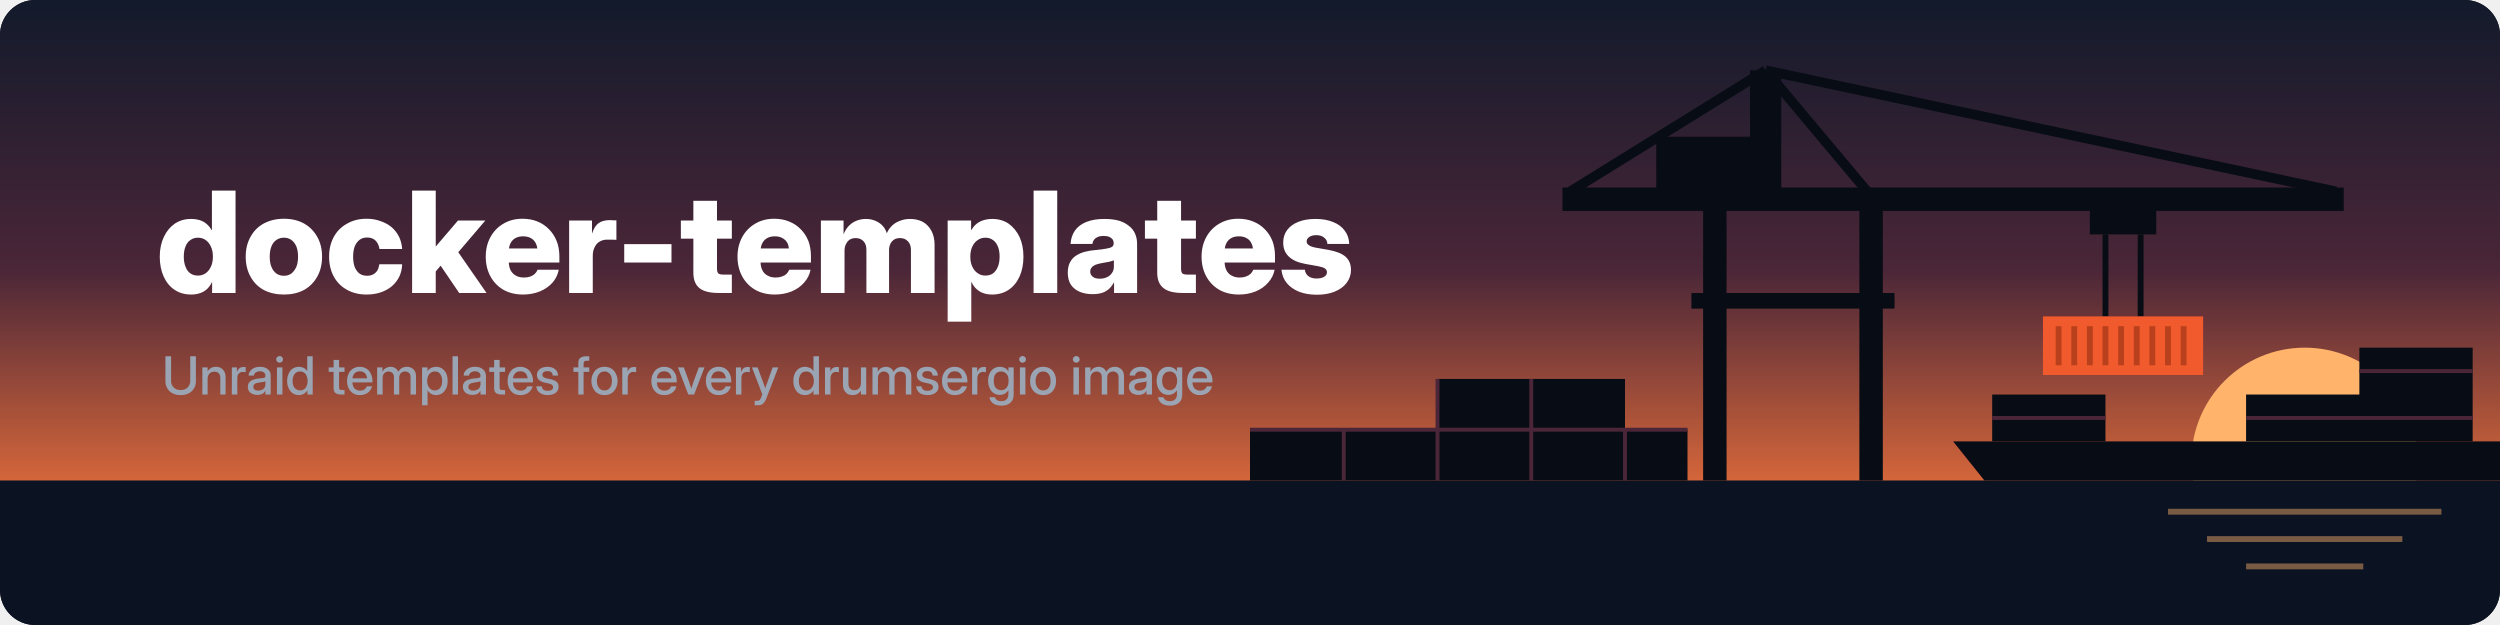
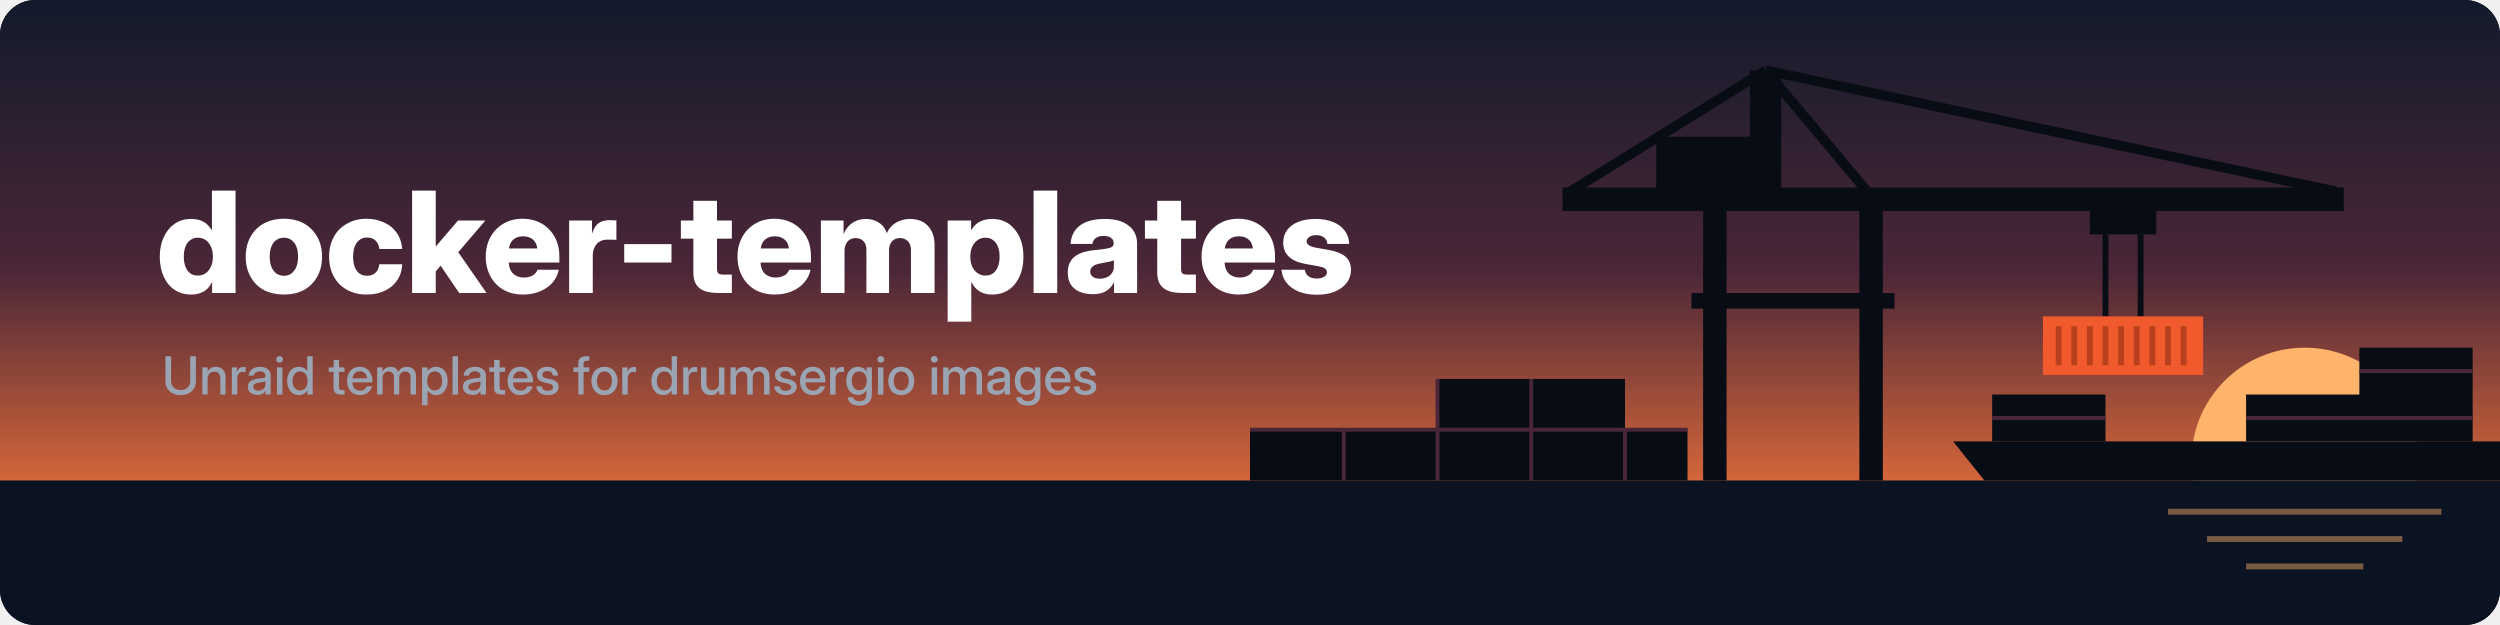
<svg xmlns="http://www.w3.org/2000/svg" viewBox="0 0 1280 320" width="1280" height="320" role="img" aria-label="docker-templates: a container port at dusk">
  <defs>
    <clipPath id="k">
      <rect width="1280" height="320" rx="18" />
    </clipPath>
    <linearGradient id="sky" x1="0" y1="0" x2="0" y2="1">
      <stop offset="0" stop-color="#121A2B" />
      <stop offset=".55" stop-color="#4A2638" />
      <stop offset="1" stop-color="#D9683A" />
    </linearGradient>
  </defs>
  <g clip-path="url(#k)">
    <rect width="1280" height="320" fill="#0F141B" />
    <rect width="1280" height="250" fill="url(#sky)" />
    <circle cx="1180" cy="236" r="58" fill="#FFB36B" />
    <rect y="246" width="1280" height="74" fill="#0B1322" />
    <path d="M1110 262h140M1130 276h100M1150 290h60" stroke="#FFB36B" stroke-width="3" opacity=".45" />
    <path d="M640 246v-26h96v-26h96v26h32v26z" fill="#080C14" />
    <path d="M640 220h224M688 220v26M736 194v52M784 194v52M832 220v26" stroke="#4A2638" stroke-width="2" />
    <path d="M1000 226h280v20H1016z" fill="#080C14" />
    <path d="M1020 226v-24h58v24zM1150 226v-24h58v-24h58v48z" fill="#080C14" />
    <path d="M1020 214h58M1150 214h116M1208 190h58" stroke="#4A2638" stroke-width="2" />
    <path d="M872 246V106h12v140zM952 246V106h12v140zM866 150h104v8H866zM800 96h400v12H800zM896 96V36h16v60zM848 70h60v26h-60z" fill="#080C14" />
    <path d="M904 36L1196 98M904 36L804 98M904 36L956 98" stroke="#080C14" stroke-width="5" fill="none" />
    <rect x="1070" y="108" width="34" height="12" fill="#080C14" />
    <path d="M1078 120v42M1096 120v42" stroke="#080C14" stroke-width="3" />
    <rect x="1046" y="162" width="82" height="30" fill="#F15A2C" />
    <path d="M1054 167v20M1062 167v20M1070 167v20M1078 167v20M1086 167v20M1094 167v20M1102 167v20M1110 167v20M1118 167v20" stroke="#B8401C" stroke-width="3" />
    <path fill="#FFFFFF" d="m97.9 150.8q-4.9 0-8.5-2.4-3.6-2.4-5.6-6.8-2-4.4-2-10.2 0-5.7 2.1-10.1 2-4.3 5.6-6.8 3.6-2.4 8.3-2.4 2.4 0 4.4.6 2 .6 3.5 1.9 1.6 1.3 2.7 3.3h.1v-20.3h12.1v52.4h-12v-5.7q-1 2.1-2.5 3.6-1.6 1.5-3.7 2.2-2.1.7-4.5.7zm3.4-9.7q2.3 0 4-1.2 1.7-1.2 2.7-3.4 1-2.1 1-5.1 0-3-1-5.1-1-2.2-2.7-3.4-1.7-1.2-4-1.2-2.2 0-3.8 1.2-1.7 1.1-2.5 3.3-.9 2.1-.9 5.2 0 3 .9 5.2.8 2.2 2.5 3.4 1.6 1.1 3.8 1.1zm44.1 9.7q-5.8 0-10.3-2.3-4.4-2.4-6.8-6.8-2.5-4.4-2.5-10.3 0-5.8 2.5-10.2 2.4-4.4 6.8-6.8 4.5-2.4 10.3-2.4 5.8 0 10.2 2.4 4.3 2.4 6.8 6.8 2.5 4.4 2.5 10.2 0 5.9-2.5 10.3-2.5 4.4-6.8 6.8-4.4 2.3-10.2 2.3zm0-9.6q2.1 0 3.7-1.1 1.6-1.2 2.6-3.4.9-2.1.9-5.3 0-3.1-.9-5.3-1-2.2-2.6-3.3-1.6-1.1-3.7-1.1-2.2 0-3.8 1.1-1.7 1.1-2.6 3.3-.9 2.2-.9 5.3 0 3.2.9 5.3.9 2.2 2.6 3.4 1.6 1.1 3.8 1.1zm42.3 9.6q-5.7 0-10-2.4-4.4-2.4-6.8-6.8-2.4-4.4-2.4-10.2 0-5.7 2.4-10.1 2.4-4.4 6.8-6.8 4.3-2.5 10-2.5 3.9 0 7.1 1.2 3.3 1.1 5.7 3.1 2.4 2.1 3.8 4.9 1.4 2.9 1.6 6.3h-11.6q-.2-1.3-.7-2.4-.5-1.1-1.3-1.9-.8-.8-1.9-1.2-1.1-.4-2.4-.4-2.3 0-3.9 1.2-1.6 1.2-2.5 3.4-.8 2.2-.8 5.2 0 3.1.8 5.3.9 2.2 2.5 3.4 1.6 1.1 3.9 1.1 1.3 0 2.4-.4 1.1-.4 1.9-1.2.8-.7 1.3-1.9.4-1.1.6-2.4h11.7q-.1 3.4-1.4 6.2-1.4 2.9-3.8 5-2.5 2.1-5.8 3.2-3.2 1.1-7.2 1.1zm34.2-10.4v-14.3h1.3l11.3-13.2h14l-16.3 19.1h-3.2zm-10.9 9.6v-52.4h12.1v52.4zm24.1 0l-10.4-15.3 7.9-8.5 16.5 23.8zm32.7.8q-5.7 0-10-2.4-4.3-2.5-6.7-6.9-2.4-4.4-2.4-10.1 0-5.6 2.4-10 2.4-4.4 6.7-6.9 4.2-2.5 9.7-2.5 4.2 0 7.7 1.4 3.4 1.4 5.9 4 2.5 2.5 3.9 6 1.4 3.5 1.4 7.8v3.2h-33.7v-7.2h28l-5.5 1.5q0-2.4-.9-4.2-.9-1.7-2.5-2.6-1.7-.9-4-.9-2.2 0-3.9.9-1.6.9-2.5 2.6-.9 1.8-.9 4.2v5.3q0 2.5.9 4.3 1 1.9 2.7 2.8 1.7 1 4.2 1 1.8 0 3.2-.5 1.4-.5 2.3-1.4 1-.9 1.4-2.1h10.9q-.7 3.7-3.2 6.6-2.6 2.9-6.5 4.5-3.9 1.6-8.6 1.6zm23.6-.8v-37.1h11.7v6.5h.1q1.1-3.5 3.2-5.1 2.2-1.6 5.9-1.6 1 0 1.8.1.8 0 1.5 0v10q-.7 0-2-.1-1.4 0-2.8 0-2.1 0-3.8 1-1.6.9-2.5 2.8-1 1.8-1 4.5v19zm52.4-25v9.4h-24.2v-9.4zm30.9-12.1v9.3h-26.1v-9.3zm-19.7-10.1h12.1v34.7q0 1.8.7 2.5.7.6 2.7.6.9 0 2.3 0 1.3 0 1.9 0v9.4q-.9 0-2.9 0-1.9 0-3.9 0-6.7 0-9.8-2.5-3.1-2.5-3.1-7.9zm41.7 48q-5.7 0-10-2.4-4.3-2.5-6.7-6.9-2.4-4.4-2.4-10.1 0-5.6 2.4-10 2.4-4.4 6.7-6.9 4.2-2.5 9.7-2.5 4.2 0 7.6 1.4 3.5 1.4 6 4 2.5 2.5 3.9 6 1.3 3.5 1.3 7.8v3.2h-33.7v-7.2h28.1l-5.6 1.5q0-2.4-.8-4.2-.9-1.7-2.6-2.6-1.6-.9-3.9-.9-2.3 0-3.9.9-1.6.9-2.5 2.6-.9 1.8-.9 4.2v5.3q0 2.5.9 4.3.9 1.9 2.7 2.8 1.7 1 4.1 1 1.8 0 3.2-.5 1.5-.5 2.4-1.4.9-.9 1.4-2.1h10.9q-.7 3.7-3.3 6.6-2.5 2.9-6.4 4.5-3.9 1.6-8.6 1.6zm23.6-.8v-37.1h11.6v8.6h-.5q.9-3.2 2.7-5.3 1.8-2.1 4.2-3.1 2.4-1 5-1 4.2 0 7.4 2.4 3.2 2.5 3.8 7h-1.1q.7-3 2.5-5.1 1.9-2.2 4.5-3.2 2.6-1.1 5.6-1.1 3.6 0 6.5 1.5 2.8 1.6 4.4 4.6 1.6 3 1.6 7.1v24.7h-12.1v-22q0-3-1.6-4.5-1.5-1.6-4-1.6-1.7 0-2.9.7-1.3.8-2 2.2-.7 1.4-.7 3.3v21.9h-11.6v-22.2q0-2.7-1.5-4.3-1.5-1.6-4-1.6-1.6 0-2.9.7-1.3.8-2 2.3-.8 1.4-.8 3.5v21.6zm64.9 14.7v-51.8h12v4.8h.2q1.1-1.9 2.6-3.1 1.6-1.3 3.7-1.9 2-.6 4.4-.6 4.7 0 8.3 2.4 3.5 2.5 5.6 6.8 2 4.4 2 10.1 0 5.8-2 10.2-2 4.4-5.6 6.8-3.6 2.4-8.4 2.4-2.5 0-4.5-.7-2-.7-3.5-2.1-1.6-1.4-2.5-3.5h-.2v20.2zm19.3-23.6q2.3 0 3.9-1.1 1.6-1.2 2.5-3.4.9-2.2.9-5.2 0-3.1-.9-5.2-.9-2.2-2.5-3.3-1.6-1.2-3.9-1.2-2.2 0-3.9 1.2-1.8 1.2-2.8 3.4-1 2.1-1 5.1 0 3 1 5.1 1 2.2 2.8 3.4 1.7 1.2 3.9 1.2zm36.8-43.5v52.4h-12.1v-52.4zm18.1 53q-3.7 0-6.6-1.2-2.8-1.2-4.5-3.6-1.6-2.5-1.6-6.2 0-3.1 1.1-5.2 1.1-2.2 3.1-3.5 2-1.3 4.6-2 2.7-.7 5.6-.9 3.3-.3 5.3-.7 2-.3 2.9-.9.9-.6.9-1.7v-.2q0-1.1-.6-2-.7-.8-1.8-1.3-1.2-.4-2.8-.4-1.7 0-2.9.5-1.2.5-1.9 1.4-.7.9-.9 2.2h-11.2q.3-4 2.3-6.9 2.1-2.9 5.9-4.4 3.8-1.5 9.1-1.5 4.1 0 7.2.8 3.1.9 5.2 2.6 2.2 1.6 3.3 4 1.1 2.4 1.1 5.5v25h-11.8v-5.2h-.2q-1.1 2-2.6 3.3-1.5 1.3-3.5 1.9-2 .6-4.7.6zm3.7-7.9q2 0 3.7-.8 1.6-.7 2.5-2.1 1-1.3 1-3.2v-3.3q-.5.2-1.2.4-.6.2-1.5.4-.8.1-1.8.3-1 .2-2.1.4-1.6.3-2.9.8-1.2.5-1.9 1.4-.7.8-.7 2.1 0 1.1.6 1.9.6.8 1.7 1.3 1.1.4 2.6.4zm49.2-29.8v9.3h-26.1v-9.3zm-19.8-10.1h12.2v34.7q0 1.8.7 2.5.7.6 2.7.6.9 0 2.3 0 1.3 0 1.9 0v9.4q-.9 0-2.9 0-1.9 0-4 0-6.6 0-9.7-2.5-3.2-2.5-3.2-7.9zm41.8 48q-5.7 0-10-2.4-4.3-2.5-6.7-6.9-2.4-4.4-2.4-10.1 0-5.6 2.4-10 2.4-4.4 6.7-6.9 4.2-2.5 9.7-2.5 4.2 0 7.6 1.4 3.5 1.4 6 4 2.5 2.5 3.9 6 1.3 3.5 1.3 7.8v3.2h-33.7v-7.2h28.1l-5.6 1.5q0-2.4-.9-4.2-.8-1.7-2.5-2.6-1.6-.9-3.9-.9-2.3 0-3.9.9-1.6.9-2.5 2.6-.9 1.8-.9 4.2v5.3q0 2.5.9 4.3.9 1.9 2.7 2.8 1.7 1 4.1 1 1.8 0 3.2-.5 1.4-.5 2.4-1.4.9-.9 1.4-2.1h10.9q-.7 3.7-3.3 6.6-2.5 2.9-6.4 4.5-3.9 1.6-8.6 1.6zm40 .1q-5.2 0-9.1-1.5-4-1.6-6.4-4.5-2.3-2.8-2.7-6.8h12q.2 2.1 1.8 3.3 1.6 1.2 4.2 1.2 2.5 0 3.9-.9 1.4-.9 1.4-2.3 0-1.2-1.1-2-1.2-.7-3.4-1.1l-6.7-1.2q-5.5-1-8.4-3.8-2.8-2.7-2.8-7.1 0-3.7 2-6.4 2-2.7 5.7-4.2 3.7-1.5 8.9-1.5 5.2 0 9 1.6 3.8 1.5 5.9 4.4 2.2 2.9 2.3 6.8h-11.2q0-1.9-1.6-3.2-1.5-1.3-4-1.3-2.3 0-3.6.9-1.4.9-1.4 2.3 0 1.2 1.1 1.9 1.1.8 3 1.2l7.4 1.3q5.8 1.1 8.5 3.5 2.7 2.5 2.7 6.7 0 3.7-2.2 6.6-2.2 2.9-6.1 4.5-3.9 1.6-9.1 1.6z" />
-     <path fill="#9AA4B2" d="m92.5 202.3q-2.4 0-4.1-.9-1.8-.9-2.7-2.5-1-1.6-1-3.6v-12.9h2.9v12.6q0 1.4.6 2.4.6 1.1 1.7 1.7 1.1.6 2.6.6 1.5 0 2.6-.6 1.1-.6 1.7-1.7.6-1 .6-2.4v-12.6h2.9v12.9q0 2-1 3.6-.9 1.6-2.7 2.5-1.7.9-4.1.9zm13.8-8.3v8h-2.7v-13.9h2.7v3.4h-.7q.7-1.8 2-2.8 1.2-.9 2.9-.9 1.4 0 2.6.6 1.1.7 1.8 1.9.6 1.2.6 3v8.7h-2.7v-8.3q0-1.7-.8-2.6-.8-.8-2.3-.8-.9 0-1.7.4-.8.4-1.2 1.2-.5.8-.5 2.1zm12.4 8v-13.9h2.6v2.2h.1q.4-1.1 1.2-1.8.8-.6 2.2-.6.3 0 .5 0 .3 0 .5.1v2.6q-.2-.1-.6-.1-.4-.1-.9-.1-.8 0-1.4.4-.7.3-1.1 1.1-.3.7-.3 1.9v8.2zm13 .2q-1.3 0-2.4-.5-1.1-.4-1.8-1.4-.6-.9-.6-2.3 0-1.2.5-1.9.4-.8 1.2-1.2.8-.5 1.8-.7 1-.3 2-.4 1.3-.1 2.1-.2.7-.1 1.1-.4.3-.2.3-.7v-.1q0-.7-.3-1.2-.4-.5-1-.8-.6-.3-1.5-.3-.9 0-1.6.3-.7.3-1.1.8-.4.5-.4 1.1h-2.7q0-1.3.8-2.3.7-1 2-1.6 1.3-.6 3-.6 1.3 0 2.3.3 1.1.4 1.8 1 .7.6 1.1 1.4.3.9.3 2v9.5h-2.7v-2q-.3.6-.8 1.1-.5.5-1.3.8-.9.3-2.1.3zm.6-2.2q1.2 0 2-.5.8-.4 1.2-1.1.4-.8.4-1.6v-1.6q-.1.1-.5.2-.3.1-.7.2-.5 0-1 .1-.6.1-1.1.2-.8.1-1.5.3-.6.3-1 .7-.4.5-.4 1.2 0 .6.3 1 .3.4.9.7.6.2 1.4.2zm9.5 2v-13.9h2.8v13.9zm1.4-16.3q-.8 0-1.3-.5-.5-.5-.5-1.2 0-.7.5-1.2.5-.5 1.3-.5.7 0 1.2.5.5.5.5 1.2 0 .7-.5 1.2-.5.5-1.2.5zm9.9 16.6q-1.8 0-3.2-.9-1.4-1-2.1-2.6-.8-1.6-.8-3.8 0-2.1.8-3.7.7-1.7 2.1-2.6 1.4-.9 3.1-.9 1 0 1.8.3.8.2 1.4.7.7.5 1.1 1.3v-7.7h2.8v19.6h-2.7v-2.1q-.5.8-1.2 1.3-.6.5-1.4.8-.8.3-1.7.3zm.5-2.4q1.2 0 2.1-.6.9-.6 1.3-1.7.5-1.1.5-2.6 0-1.4-.5-2.5-.4-1.1-1.3-1.7-.9-.6-2.1-.6-1.1 0-1.9.5-.9.6-1.4 1.7-.5 1.1-.5 2.6 0 1.6.5 2.7.5 1.1 1.4 1.6.8.6 1.9.6zm22.8-11.8v2.3h-8.1v-2.3zm-5.6-3.8h2.8v14q0 .8.3 1.1.3.3 1.1.3.4 0 .7 0 .4 0 .7 0v2.3q-.3 0-.8 0-.5 0-.9 0-2 0-3-.8-.9-.8-.9-2.5zm13.5 18q-2.1 0-3.5-.9-1.5-1-2.3-2.6-.8-1.6-.8-3.7 0-2.2.8-3.8.8-1.7 2.3-2.6 1.5-.9 3.4-.9 1.4 0 2.6.5 1.2.5 2.1 1.5.8 1 1.3 2.3.5 1.3.5 2.9v.8h-11.8v-2.1h10.3l-1.2.6q0-1.3-.5-2.2-.4-1-1.3-1.5-.8-.5-2-.5-1.1 0-2 .5-.8.5-1.3 1.5-.5.9-.5 2.2v1.2q0 1.3.5 2.4.4 1 1.3 1.5.9.6 2.2.6.9 0 1.6-.3.7-.3 1.1-.8.5-.5.7-1.1h2.7q-.3 1.3-1.2 2.3-.8 1.1-2.1 1.6-1.3.6-2.9.6zm8.8-.3v-13.9h2.7v2.9h-.3q.4-1 1.1-1.8.6-.7 1.5-1 .9-.4 1.8-.4 1.6 0 2.8.9 1.2 1 1.4 2.3h-.4q.3-.9.9-1.6.7-.8 1.6-1.2 1-.4 2.1-.4 1.3 0 2.4.6 1.1.5 1.7 1.6.6 1.2.6 2.8v9.2h-2.8v-8.9q0-1.5-.8-2.2-.9-.7-2-.7-.9 0-1.6.4-.7.4-1 1.1-.4.7-.4 1.6v8.7h-2.7v-9.1q0-1.2-.8-1.9-.8-.8-2-.8-.8 0-1.5.4-.7.4-1.1 1.1-.4.8-.4 1.9v8.4zm23 5.5v-19.4h2.8v2q.4-.8 1.1-1.3.7-.5 1.5-.7.8-.3 1.7-.3 1.8 0 3.2.9 1.3.9 2.1 2.6.7 1.6.7 3.7 0 2.2-.7 3.8-.8 1.6-2.1 2.6-1.4.9-3.2.9-.9 0-1.7-.3-.8-.3-1.4-.8-.7-.5-1.2-1.3v7.6zm6.5-7.6q1.2 0 2-.6.8-.5 1.3-1.6.5-1.1.5-2.7 0-1.5-.5-2.6-.5-1.1-1.3-1.7-.8-.5-2-.5-1.2 0-2 .6-.9.6-1.4 1.7-.5 1.1-.5 2.5 0 1.5.5 2.6.5 1.1 1.4 1.7.8.6 2 .6zm11.9-17.5v19.6h-2.8v-19.6zm7.3 19.8q-1.3 0-2.4-.5-1.1-.4-1.7-1.4-.7-.9-.7-2.3 0-1.2.5-1.9.4-.8 1.2-1.2.8-.5 1.8-.7 1-.3 2-.4 1.3-.1 2.1-.2.8-.1 1.1-.4.3-.2.3-.7v-.1q0-.7-.3-1.2-.4-.5-1-.8-.6-.3-1.5-.3-.9 0-1.6.3-.6.3-1 .8-.5.5-.5 1.1h-2.7q0-1.3.8-2.3.7-1 2-1.6 1.3-.6 3-.6 1.3 0 2.3.3 1.1.4 1.8 1 .7.6 1.1 1.4.4.9.4 2v9.5h-2.8v-2q-.3.6-.8 1.1-.5.5-1.3.8-.9.3-2.1.3zm.6-2.2q1.2 0 2-.5.8-.4 1.2-1.1.4-.8.4-1.6v-1.6q-.1.1-.5.2-.3.1-.7.2-.5 0-1 .1-.6.1-1.1.2-.8.1-1.4.3-.7.3-1.1.7-.4.5-.4 1.2 0 .6.3 1 .3.4.9.7.6.2 1.4.2zm16.2-11.9v2.3h-8.1v-2.3zm-5.6-3.8h2.8v14q0 .8.3 1.1.3.3 1.1.3.4 0 .7 0 .4 0 .7 0v2.3q-.3 0-.8 0-.5 0-.9 0-2 0-3-.8-.9-.8-.9-2.5zm13.5 18q-2.1 0-3.5-.9-1.5-1-2.3-2.6-.8-1.6-.8-3.7 0-2.2.8-3.8.8-1.7 2.3-2.6 1.5-.9 3.4-.9 1.4 0 2.6.5 1.2.5 2.1 1.5.8 1 1.3 2.3.5 1.3.5 2.9v.8h-11.8v-2.1h10.3l-1.2.6q0-1.3-.5-2.2-.4-1-1.3-1.5-.8-.5-2-.5-1.2 0-2 .5-.8.5-1.3 1.5-.5.9-.5 2.2v1.2q0 1.3.5 2.4.4 1 1.3 1.5.9.6 2.2.6.9 0 1.6-.3.7-.3 1.1-.8.5-.5.7-1.1h2.7q-.3 1.3-1.2 2.3-.8 1.1-2.1 1.6-1.3.6-2.9.6zm13.9 0q-1.6 0-2.8-.5-1.3-.5-2.1-1.5-.8-1-.9-2.5h2.8q.1 1.1.8 1.7.8.6 2.2.6 1.3 0 2.1-.5.7-.6.7-1.4 0-.7-.5-1.1-.6-.5-1.5-.7l-2.3-.5q-1.9-.4-3-1.4-1-1-1-2.6 0-1.2.7-2.1.7-1 1.9-1.5 1.2-.5 2.8-.5 1.5 0 2.7.5 1.3.6 2 1.6.7 1 .7 2.4h-2.7q0-1-.7-1.7-.8-.6-2-.6-1.2 0-1.9.5-.7.6-.7 1.4 0 .7.5 1.1.6.5 1.5.7l2.4.5q2 .5 3 1.4.9.9.9 2.4 0 1.4-.7 2.3-.7 1-2 1.5-1.3.5-2.9.5zm21.3-14.2v2.3h-8.1v-2.3zm-5.6 13.9v-16.2q0-1.1.4-1.9.5-.7 1.4-1.1.9-.4 2.1-.4.6 0 1 0 .5 0 .7 0v2.3q-.2 0-.6 0-.4 0-.7 0-.8 0-1.2.3-.4.4-.4 1.3v15.7zm13.4.3q-2 0-3.5-.9-1.5-.9-2.3-2.6-.9-1.6-.9-3.7 0-2.2.9-3.8.8-1.7 2.3-2.6 1.5-.9 3.5-.9 2 0 3.5.9 1.5.9 2.3 2.6.9 1.6.9 3.8 0 2.1-.9 3.7-.8 1.7-2.3 2.6-1.5.9-3.5.9zm0-2.4q1.2 0 2-.6.9-.6 1.4-1.7.4-1.1.4-2.5 0-1.5-.4-2.6-.5-1.1-1.4-1.7-.8-.6-2-.6-1.2 0-2.1.6-.8.6-1.3 1.7-.5 1.1-.5 2.6 0 1.4.5 2.5.5 1.1 1.3 1.7.9.6 2.1.6zm9.1 2.1v-13.9h2.7v2.2q.4-1.1 1.2-1.8.9-.6 2.2-.6.3 0 .6 0 .3 0 .4.1v2.6q-.1-.1-.6-.1-.4-.1-.9-.1-.7 0-1.4.4-.6.3-1 1.1-.4.7-.4 1.9v8.2zm21.6.3q-2.1 0-3.6-.9-1.5-1-2.3-2.6-.8-1.6-.8-3.7 0-2.2.9-3.8.8-1.7 2.3-2.6 1.4-.9 3.3-.9 1.5 0 2.7.5 1.2.5 2 1.5.9 1 1.4 2.3.4 1.3.4 2.9v.8h-11.7v-2.1h10.3l-1.3.6q0-1.3-.4-2.2-.5-1-1.3-1.5-.9-.5-2.1-.5-1.1 0-2 .5-.8.5-1.3 1.5-.4.9-.4 2.2v1.2q0 1.3.4 2.4.5 1 1.4 1.5.8.6 2.1.6.9 0 1.6-.3.7-.3 1.2-.8.4-.5.6-1.1h2.7q-.2 1.3-1.1 2.3-.9 1.1-2.2 1.6-1.3.6-2.8.6zm12.2-.3l-5.3-13.9h3l2.8 7.6q.4 1.1.7 2.2.4 1 .7 2.1h-.7q.4-1.1.7-2.1.4-1.1.7-2.2l2.8-7.6h2.9l-5.3 13.9zm15.6.3q-2 0-3.5-.9-1.5-1-2.3-2.6-.8-1.6-.8-3.7 0-2.2.8-3.8.9-1.7 2.3-2.6 1.5-.9 3.4-.9 1.5 0 2.7.5 1.1.5 2 1.5.9 1 1.3 2.3.5 1.3.5 2.9v.8h-11.7v-2.1h10.2l-1.2.6q0-1.3-.5-2.2-.4-1-1.3-1.5-.8-.5-2-.5-1.1 0-2 .5-.8.5-1.3 1.5-.5.9-.5 2.2v1.2q0 1.3.5 2.4.5 1 1.3 1.5.9.6 2.2.6.9 0 1.6-.3.7-.3 1.1-.8.5-.5.7-1.1h2.7q-.3 1.3-1.1 2.3-.9 1.1-2.2 1.6-1.3.6-2.9.6zm8.8-.3v-13.9h2.6v2.2h.1q.4-1.1 1.2-1.8.8-.6 2.2-.6.3 0 .5 0 .3 0 .5.1v2.6q-.2-.1-.6-.1-.4-.1-.9-.1-.8 0-1.4.4-.7.3-1.1 1.1-.3.7-.3 1.9v8.2zm9.6 5.5v-2.3h1.5q.5 0 .8-.2.3-.2.5-.5.3-.4.5-.9l.6-1.7-5.3-13.8h2.9l2.8 7.6q.4 1.1.8 2.2.3 1 .7 2.1h-.8q.3-1.1.7-2.1.4-1.1.8-2.2l2.7-7.6h2.9l-6.3 16.3q-.4 1.1-1 1.7-.5.7-1.3 1.1-.8.3-1.7.3-.5 0-.9 0-.5 0-.9 0zm25.8-5.2q-1.8 0-3.2-.9-1.3-1-2.1-2.6-.7-1.6-.7-3.8 0-2.1.7-3.7.8-1.7 2.1-2.6 1.4-.9 3.2-.9.9 0 1.7.3.8.2 1.5.7.6.5 1.1 1.3v-7.7h2.8v19.6h-2.8v-2.1q-.5.8-1.1 1.3-.7.5-1.5.8-.8.3-1.7.3zm.6-2.4q1.2 0 2-.6.9-.6 1.4-1.7.5-1.1.5-2.6 0-1.4-.5-2.5-.5-1.1-1.4-1.7-.8-.6-2-.6-1.1 0-2 .5-.8.6-1.3 1.7-.5 1.1-.5 2.6 0 1.6.5 2.7.5 1.1 1.3 1.6.9.6 2 .6zm9.6 2.1v-13.9h2.7v2.2q.4-1.1 1.2-1.8.9-.6 2.2-.6.3 0 .6 0 .2 0 .4.1v2.6q-.2-.1-.6-.1-.4-.1-.9-.1-.7 0-1.4.4-.6.3-1 1.1-.4.7-.4 1.9v8.2zm14.2.3q-1.4 0-2.6-.6-1.1-.7-1.8-1.9-.6-1.2-.6-3v-8.7h2.8v8.3q0 1.7.8 2.5.8.9 2.2.9 1 0 1.7-.4.8-.4 1.2-1.2.5-.8.5-2.1v-8h2.7v13.9h-2.7v-3.5h.7q-.7 1.9-1.9 2.8-1.2 1-3 1zm10.1-.3v-13.9h2.7v2.9h-.3q.4-1 1.1-1.8.6-.7 1.5-1 .9-.4 1.8-.4 1.7 0 2.8.9 1.2 1 1.4 2.3h-.4q.3-.9.9-1.6.7-.8 1.6-1.2 1-.4 2.1-.4 1.4 0 2.4.6 1.1.5 1.7 1.6.6 1.2.6 2.8v9.2h-2.8v-8.9q0-1.5-.8-2.2-.9-.7-2-.7-.9 0-1.6.4-.7.4-1 1.1-.4.7-.4 1.6v8.7h-2.7v-9.1q0-1.2-.8-1.9-.8-.8-2-.8-.8 0-1.5.4-.7.4-1.1 1.1-.4.8-.4 1.9v8.4zm28.2.3q-1.6 0-2.9-.5-1.3-.5-2-1.5-.8-1-.9-2.5h2.7q.1 1.1.9 1.7.8.6 2.1.6 1.4 0 2.1-.5.8-.6.8-1.4 0-.7-.5-1.1-.6-.5-1.5-.7l-2.3-.5q-2-.4-3-1.4-1-1-1-2.6 0-1.2.7-2.1.6-1 1.8-1.5 1.2-.5 2.8-.5 1.6 0 2.8.5 1.2.6 1.9 1.6.7 1 .8 2.4h-2.7q0-1-.7-1.7-.8-.6-2-.6-1.2 0-1.9.5-.7.6-.7 1.4 0 .7.5 1.1.5.5 1.5.7l2.4.5q2 .5 3 1.4.9.9.9 2.4 0 1.4-.7 2.3-.8 1-2 1.5-1.3.5-2.9.5zm14 0q-2.1 0-3.5-.9-1.5-1-2.3-2.6-.8-1.6-.8-3.7 0-2.2.8-3.8.8-1.7 2.3-2.6 1.5-.9 3.4-.9 1.4 0 2.6.5 1.2.5 2.1 1.5.8 1 1.3 2.3.5 1.3.5 2.9v.8h-11.8v-2.1h10.3l-1.2.6q0-1.3-.5-2.2-.4-1-1.3-1.5-.8-.5-2-.5-1.2 0-2 .5-.8.5-1.3 1.5-.5.9-.5 2.2v1.2q0 1.3.5 2.4.4 1 1.3 1.5.9.6 2.1.6 1 0 1.7-.3.7-.3 1.1-.8.5-.5.7-1.1h2.7q-.3 1.3-1.2 2.3-.8 1.1-2.1 1.6-1.3.6-2.9.6zm8.8-.3v-13.9h2.6v2.2h.1q.4-1.1 1.2-1.8.8-.6 2.1-.6.4 0 .6 0 .3 0 .5.1v2.6q-.2-.1-.6-.1-.4-.1-.9-.1-.8 0-1.4.4-.7.3-1.1 1.1-.4.7-.4 1.9v8.2zm15 5.7q-1.7 0-3-.5-1.3-.5-2.1-1.5-.8-1-1-2.3h2.8q.2.7.6 1.1.5.5 1.2.7.6.2 1.5.2 1.7 0 2.6-.9 1-.9 1-2.6v-2.1q-.5.8-1.2 1.3-.6.6-1.4.8-.8.3-1.7.3-1.8 0-3.2-.9-1.4-.9-2.1-2.6-.8-1.6-.8-3.7 0-2.1.8-3.8.7-1.6 2.1-2.5 1.4-.9 3.2-.9.9 0 1.7.3.8.2 1.5.7.6.6 1.1 1.4v-2.1h2.7v13.7q0 2.1-.8 3.4-.9 1.3-2.3 1.9-1.5.6-3.2.6zm-.2-7.9q1.2 0 2.1-.6.9-.6 1.4-1.7.4-1.1.4-2.5 0-1.5-.4-2.6-.5-1-1.4-1.6-.9-.6-2.1-.6-1.1 0-1.9.5-.9.6-1.4 1.6-.4 1.1-.4 2.7 0 1.5.4 2.6.5 1.1 1.4 1.6.8.6 1.9.6zm9.7 2.2v-13.9h2.8v13.9zm1.4-16.3q-.8 0-1.3-.5-.5-.5-.5-1.2 0-.7.5-1.2.5-.5 1.3-.5.7 0 1.2.5.5.5.5 1.2 0 .7-.5 1.2-.5.5-1.2.5zm10.5 16.6q-2 0-3.5-.9-1.5-.9-2.4-2.6-.8-1.6-.8-3.7 0-2.2.8-3.8.9-1.7 2.4-2.6 1.5-.9 3.5-.9 2 0 3.5.9 1.5.9 2.3 2.6.8 1.6.8 3.8 0 2.1-.8 3.7-.8 1.7-2.3 2.6-1.5.9-3.5.9zm0-2.4q1.2 0 2-.6.9-.6 1.4-1.7.4-1.1.4-2.5 0-1.5-.4-2.6-.5-1.1-1.4-1.7-.8-.6-2-.6-1.2 0-2.1.6-.8.6-1.3 1.7-.5 1.1-.5 2.6 0 1.4.5 2.5.5 1.1 1.3 1.7.9.6 2.1.6zm15.5 2.1v-13.9h2.8v13.9zm1.4-16.3q-.7 0-1.2-.5-.5-.5-.5-1.2 0-.7.5-1.2.5-.5 1.2-.5.8 0 1.3.5.5.5.5 1.2 0 .7-.5 1.2-.5.5-1.3.5zm4.6 16.3v-13.9h2.7v2.9h-.3q.4-1 1.1-1.8.6-.7 1.5-1 .9-.4 1.8-.4 1.6 0 2.8.9 1.1 1 1.4 2.3h-.4q.3-.9.9-1.6.7-.8 1.6-1.2 1-.4 2.1-.4 1.3 0 2.4.6 1 .5 1.7 1.6.6 1.2.6 2.8v9.2h-2.8v-8.9q0-1.5-.9-2.2-.8-.7-1.9-.7-.9 0-1.6.4-.7.4-1.1 1.1-.3.7-.3 1.6v8.7h-2.8v-9.1q0-1.2-.7-1.9-.8-.8-2-.8-.8 0-1.5.4-.7.4-1.1 1.1-.5.8-.5 1.9v8.4zm27.3.2q-1.4 0-2.5-.5-1.1-.4-1.7-1.4-.7-.9-.7-2.3 0-1.2.5-1.9.4-.8 1.2-1.2.8-.5 1.8-.7 1-.3 2-.4 1.3-.1 2.1-.2.8-.1 1.1-.4.3-.2.3-.7v-.1q0-.7-.3-1.2-.4-.5-1-.8-.6-.3-1.5-.3-.9 0-1.6.3-.6.3-1 .8-.4.5-.5 1.1h-2.7q0-1.3.8-2.3.7-1 2-1.6 1.3-.6 3-.6 1.3 0 2.3.3 1.1.4 1.8 1 .7.6 1.1 1.4.4.9.4 2v9.5h-2.8v-2q-.3.6-.8 1.1-.5.5-1.3.8-.8.3-2 .3zm.5-2.2q1.2 0 2-.5.8-.4 1.2-1.1.4-.8.4-1.6v-1.6q-.1.1-.4.2-.4.1-.8.2-.5 0-1 .1-.6.1-1.1.2-.8.1-1.4.3-.7.3-1.1.7-.4.5-.4 1.2 0 .6.3 1 .3.4.9.7.6.2 1.4.2zm15.6 7.7q-1.7 0-3-.5-1.3-.5-2.1-1.5-.8-1-1-2.3h2.8q.2.7.6 1.1.5.5 1.2.7.6.2 1.5.2 1.7 0 2.6-.9 1-.9 1-2.6v-2.1q-.5.8-1.2 1.3-.6.6-1.4.8-.8.3-1.7.3-1.9 0-3.2-.9-1.4-.9-2.1-2.6-.8-1.6-.8-3.7 0-2.1.8-3.8.7-1.6 2.1-2.5 1.3-.9 3.1-.9 1 0 1.8.3.8.2 1.4.7.7.6 1.2 1.4v-2.1h2.7v13.7q0 2.1-.8 3.4-.9 1.3-2.3 1.9-1.5.6-3.2.6zm-.2-7.9q1.2 0 2.1-.6.9-.6 1.3-1.7.5-1.1.5-2.5 0-1.5-.5-2.6-.4-1-1.3-1.6-.9-.6-2.1-.6-1.1 0-1.9.5-.9.6-1.4 1.6-.5 1.1-.5 2.7 0 1.5.5 2.6.5 1.1 1.4 1.6.8.6 1.9.6zm15.6 2.5q-2.1 0-3.5-.9-1.5-1-2.3-2.6-.8-1.6-.8-3.7 0-2.2.8-3.8.8-1.7 2.3-2.6 1.5-.9 3.4-.9 1.4 0 2.6.5 1.2.5 2.1 1.5.8 1 1.3 2.3.5 1.3.5 2.9v.8h-11.8v-2.1h10.3l-1.2.6q0-1.3-.5-2.2-.5-1-1.3-1.5-.9-.5-2-.5-1.2 0-2 .5-.8.5-1.3 1.5-.5.9-.5 2.2v1.2q0 1.3.5 2.4.4 1 1.3 1.5.9.6 2.1.6 1 0 1.7-.3.7-.3 1.1-.8.5-.5.7-1.1h2.6q-.2 1.3-1.1 2.3-.8 1.1-2.1 1.6-1.3.6-2.9.6z" />
+     <path fill="#9AA4B2" d="m92.5 202.3q-2.4 0-4.1-.9-1.8-.9-2.7-2.5-1-1.6-1-3.6v-12.9h2.9v12.6q0 1.4.6 2.4.6 1.1 1.7 1.7 1.1.6 2.6.6 1.5 0 2.6-.6 1.1-.6 1.7-1.7.6-1 .6-2.4v-12.6h2.9v12.9q0 2-1 3.6-.9 1.6-2.7 2.5-1.7.9-4.1.9zm13.8-8.3v8h-2.7v-13.9h2.7v3.4h-.7q.7-1.8 2-2.8 1.2-.9 2.9-.9 1.4 0 2.6.6 1.1.7 1.8 1.9.6 1.2.6 3v8.7h-2.7v-8.3q0-1.7-.8-2.6-.8-.8-2.3-.8-.9 0-1.7.4-.8.4-1.2 1.2-.5.8-.5 2.1zm12.4 8v-13.9h2.6v2.2h.1q.4-1.1 1.2-1.8.8-.6 2.2-.6.3 0 .5 0 .3 0 .5.1v2.6q-.2-.1-.6-.1-.4-.1-.9-.1-.8 0-1.4.4-.7.3-1.1 1.1-.3.7-.3 1.9v8.2zm13 .2q-1.3 0-2.4-.5-1.1-.4-1.8-1.4-.6-.9-.6-2.3 0-1.2.5-1.9.4-.8 1.2-1.2.8-.5 1.8-.7 1-.3 2-.4 1.3-.1 2.1-.2.7-.1 1.1-.4.3-.2.3-.7v-.1q0-.7-.3-1.2-.4-.5-1-.8-.6-.3-1.5-.3-.9 0-1.6.3-.7.3-1.1.8-.4.5-.4 1.1h-2.7q0-1.3.8-2.3.7-1 2-1.6 1.3-.6 3-.6 1.3 0 2.3.3 1.1.4 1.8 1 .7.6 1.1 1.4.3.9.3 2v9.5h-2.7v-2q-.3.6-.8 1.1-.5.5-1.3.8-.9.3-2.1.3zm.6-2.2q1.2 0 2-.5.8-.4 1.2-1.1.4-.8.4-1.6v-1.6q-.1.1-.5.2-.3.1-.7.2-.5 0-1 .1-.6.1-1.1.2-.8.1-1.5.3-.6.3-1 .7-.4.5-.4 1.2 0 .6.3 1 .3.4.9.7.6.2 1.4.2zm9.5 2v-13.9h2.8v13.9zm1.4-16.3q-.8 0-1.3-.5-.5-.5-.5-1.2 0-.7.5-1.2.5-.5 1.3-.5.7 0 1.2.5.5.5.5 1.2 0 .7-.5 1.2-.5.5-1.2.5zm9.9 16.6q-1.8 0-3.2-.9-1.4-1-2.1-2.6-.8-1.6-.8-3.8 0-2.1.8-3.7.7-1.7 2.1-2.6 1.4-.9 3.1-.9 1 0 1.8.3.8.2 1.4.7.7.5 1.1 1.3v-7.7h2.8v19.6h-2.7v-2.1q-.5.8-1.2 1.3-.6.5-1.4.8-.8.3-1.7.3zm.5-2.4q1.2 0 2.1-.6.9-.6 1.3-1.7.5-1.1.5-2.6 0-1.4-.5-2.5-.4-1.1-1.3-1.7-.9-.6-2.1-.6-1.1 0-1.9.5-.9.6-1.4 1.7-.5 1.1-.5 2.6 0 1.6.5 2.7.5 1.1 1.4 1.6.8.6 1.9.6zm22.8-11.8v2.3h-8.1v-2.3zm-5.6-3.8h2.8v14q0 .8.3 1.1.3.3 1.1.3.4 0 .7 0 .4 0 .7 0v2.3q-.3 0-.8 0-.5 0-.9 0-2 0-3-.8-.9-.8-.9-2.5zm13.5 18q-2.1 0-3.5-.9-1.5-1-2.3-2.6-.8-1.6-.8-3.7 0-2.2.8-3.8.8-1.7 2.3-2.6 1.5-.9 3.4-.9 1.4 0 2.6.5 1.2.5 2.1 1.5.8 1 1.3 2.3.5 1.3.5 2.9v.8h-11.8v-2.1h10.3l-1.2.6q0-1.3-.5-2.2-.4-1-1.3-1.5-.8-.5-2-.5-1.1 0-2 .5-.8.5-1.3 1.5-.5.9-.5 2.2v1.2q0 1.3.5 2.4.4 1 1.3 1.5.9.6 2.2.6.9 0 1.6-.3.7-.3 1.1-.8.5-.5.7-1.1h2.7q-.3 1.3-1.2 2.3-.8 1.1-2.1 1.6-1.3.6-2.9.6zm8.8-.3v-13.9h2.7v2.9h-.3q.4-1 1.1-1.8.6-.7 1.5-1 .9-.4 1.8-.4 1.6 0 2.8.9 1.2 1 1.4 2.3h-.4q.3-.9.9-1.6.7-.8 1.6-1.2 1-.4 2.1-.4 1.3 0 2.4.6 1.1.5 1.7 1.6.6 1.2.6 2.8v9.2h-2.8v-8.9q0-1.5-.8-2.2-.9-.7-2-.7-.9 0-1.6.4-.7.4-1 1.1-.4.7-.4 1.6v8.7h-2.7v-9.1q0-1.2-.8-1.9-.8-.8-2-.8-.8 0-1.5.4-.7.4-1.1 1.1-.4.8-.4 1.9v8.4zm23 5.5v-19.4h2.8v2q.4-.8 1.1-1.3.7-.5 1.5-.7.8-.3 1.7-.3 1.8 0 3.2.9 1.3.9 2.1 2.6.7 1.6.7 3.7 0 2.2-.7 3.8-.8 1.6-2.1 2.6-1.4.9-3.2.9-.9 0-1.7-.3-.8-.3-1.4-.8-.7-.5-1.2-1.3v7.6zm6.5-7.6q1.2 0 2-.6.8-.5 1.3-1.6.5-1.1.5-2.7 0-1.5-.5-2.6-.5-1.1-1.3-1.7-.8-.5-2-.5-1.2 0-2 .6-.9.6-1.4 1.7-.5 1.1-.5 2.5 0 1.5.5 2.6.5 1.1 1.4 1.7.8.6 2 .6zm11.9-17.5v19.6h-2.8v-19.6zm7.3 19.8q-1.3 0-2.4-.5-1.1-.4-1.7-1.4-.7-.9-.7-2.3 0-1.2.5-1.9.4-.8 1.2-1.2.8-.5 1.8-.7 1-.3 2-.4 1.3-.1 2.1-.2.8-.1 1.1-.4.3-.2.3-.7v-.1q0-.7-.3-1.2-.4-.5-1-.8-.6-.3-1.5-.3-.9 0-1.6.3-.6.3-1 .8-.5.5-.5 1.1h-2.7q0-1.3.8-2.3.7-1 2-1.6 1.3-.6 3-.6 1.3 0 2.3.3 1.1.4 1.8 1 .7.6 1.1 1.4.4.9.4 2v9.5h-2.8v-2q-.3.6-.8 1.1-.5.5-1.3.8-.9.3-2.1.3zm.6-2.2q1.2 0 2-.5.8-.4 1.2-1.1.4-.8.4-1.6v-1.6q-.1.1-.5.2-.3.1-.7.2-.5 0-1 .1-.6.1-1.1.2-.8.1-1.4.3-.7.3-1.1.7-.4.5-.4 1.2 0 .6.3 1 .3.4.9.7.6.2 1.4.2zm16.2-11.9v2.3h-8.1v-2.3zm-5.6-3.8h2.8v14q0 .8.3 1.1.3.3 1.1.3.4 0 .7 0 .4 0 .7 0v2.3q-.3 0-.8 0-.5 0-.9 0-2 0-3-.8-.9-.8-.9-2.5zm13.5 18q-2.1 0-3.5-.9-1.5-1-2.3-2.6-.8-1.6-.8-3.7 0-2.2.8-3.8.8-1.7 2.3-2.6 1.5-.9 3.4-.9 1.4 0 2.6.5 1.2.5 2.1 1.5.8 1 1.3 2.3.5 1.3.5 2.9v.8h-11.8v-2.1h10.3l-1.2.6q0-1.3-.5-2.2-.4-1-1.3-1.5-.8-.5-2-.5-1.2 0-2 .5-.8.5-1.3 1.5-.5.9-.5 2.2v1.2q0 1.3.5 2.4.4 1 1.3 1.5.9.6 2.2.6.9 0 1.6-.3.7-.3 1.1-.8.5-.5.7-1.1h2.7q-.3 1.3-1.2 2.3-.8 1.1-2.1 1.6-1.3.6-2.9.6zm13.9 0q-1.6 0-2.8-.5-1.3-.5-2.1-1.5-.8-1-.9-2.5h2.8q.1 1.1.8 1.7.8.6 2.2.6 1.3 0 2.1-.5.7-.6.7-1.4 0-.7-.5-1.1-.6-.5-1.5-.7l-2.3-.5q-1.9-.4-3-1.4-1-1-1-2.6 0-1.2.7-2.1.7-1 1.9-1.5 1.2-.5 2.8-.5 1.5 0 2.7.5 1.3.6 2 1.6.7 1 .7 2.4h-2.7q0-1-.7-1.7-.8-.6-2-.6-1.2 0-1.9.5-.7.6-.7 1.4 0 .7.5 1.1.6.5 1.5.7l2.4.5q2 .5 3 1.4.9.9.9 2.4 0 1.4-.7 2.3-.7 1-2 1.5-1.3.5-2.9.5zm21.3-14.2v2.3h-8.1v-2.3zm-5.6 13.9v-16.2q0-1.1.4-1.9.5-.7 1.4-1.1.9-.4 2.1-.4.6 0 1 0 .5 0 .7 0v2.3q-.2 0-.6 0-.4 0-.7 0-.8 0-1.2.3-.4.4-.4 1.3v15.7zm13.4.3q-2 0-3.5-.9-1.5-.9-2.3-2.6-.9-1.6-.9-3.7 0-2.2.9-3.8.8-1.7 2.3-2.6 1.5-.9 3.5-.9 2 0 3.5.9 1.5.9 2.3 2.6.9 1.6.9 3.8 0 2.1-.9 3.7-.8 1.7-2.3 2.6-1.5.9-3.5.9zm0-2.4q1.2 0 2-.6.9-.6 1.4-1.7.4-1.1.4-2.5 0-1.5-.4-2.6-.5-1.1-1.4-1.7-.8-.6-2-.6-1.2 0-2.1.6-.8.6-1.3 1.7-.5 1.1-.5 2.6 0 1.4.5 2.5.5 1.1 1.3 1.7.9.6 2.1.6zm9.1 2.1v-13.9h2.7v2.2q.4-1.1 1.2-1.8.9-.6 2.2-.6.3 0 .6 0 .3 0 .4.1v2.6q-.1-.1-.6-.1-.4-.1-.9-.1-.7 0-1.4.4-.6.3-1 1.1-.4.7-.4 1.9v8.2zm21 .3q-1.8 0-3.2-.9-1.4-1-2.1-2.6-.8-1.6-.8-3.8 0-2.1.8-3.7.7-1.7 2.1-2.6 1.4-.9 3.2-.9.9 0 1.7.3.8.2 1.4.7.7.5 1.1 1.3h.1v-7.7h2.7v19.6h-2.7v-2.1q-.5.8-1.2 1.3-.6.5-1.4.8-.8.3-1.7.3zm.5-2.4q1.2 0 2.1-.6.9-.6 1.4-1.7.4-1.1.4-2.6 0-1.4-.4-2.5-.5-1.1-1.4-1.7-.9-.6-2.1-.6-1.1 0-1.9.5-.9.6-1.4 1.7-.5 1.1-.5 2.6 0 1.6.5 2.7.5 1.1 1.4 1.6.8.6 1.9.6zm9.7 2.1v-13.9h2.6v2.2h.1q.4-1.1 1.2-1.8.8-.6 2.1-.6.4 0 .6 0 .3 0 .5.1v2.6q-.2-.1-.6-.1-.4-.1-.9-.1-.8 0-1.4.4-.7.3-1.1 1.1-.3.7-.3 1.9v8.2zm14.2.3q-1.5 0-2.6-.6-1.1-.7-1.8-1.9-.7-1.2-.7-3v-8.7h2.8v8.3q0 1.7.8 2.5.8.9 2.3.9.9 0 1.7-.4.7-.4 1.2-1.2.4-.8.4-2.1v-8h2.8v13.9h-2.7v-3.5h.6q-.7 1.9-1.9 2.8-1.2 1-2.9 1zm10-.3v-13.9h2.7v2.9h-.2q.4-1 1-1.8.7-.7 1.6-1 .8-.4 1.8-.4 1.6 0 2.8.9 1.1 1 1.4 2.3h-.4q.2-.9.9-1.6.6-.8 1.6-1.2.9-.4 2.1-.4 1.3 0 2.4.6 1 .5 1.6 1.6.7 1.2.7 2.8v9.2h-2.8v-8.9q0-1.5-.9-2.2-.8-.7-1.9-.7-1 0-1.6.4-.7.4-1.1 1.1-.3.7-.3 1.6v8.7h-2.8v-9.1q0-1.2-.7-1.9-.8-.8-2-.8-.8 0-1.5.4-.7.4-1.1 1.1-.5.8-.5 1.9v8.4zm28.3.3q-1.6 0-2.9-.5-1.3-.5-2.1-1.5-.8-1-.9-2.5h2.8q.1 1.1.9 1.7.7.6 2.1.6 1.3 0 2.1-.5.8-.6.8-1.4 0-.7-.6-1.1-.5-.5-1.4-.7l-2.3-.5q-2-.4-3-1.4-1-1-1-2.6 0-1.2.6-2.1.7-1 1.9-1.5 1.2-.5 2.8-.5 1.6 0 2.8.5 1.2.6 1.9 1.6.7 1 .7 2.4h-2.6q0-1-.8-1.7-.7-.6-2-.6-1.2 0-1.9.5-.7.6-.7 1.4 0 .7.6 1.1.5.5 1.4.7l2.4.5q2.1.5 3 1.4 1 .9 1 2.4 0 1.4-.8 2.3-.7 1-2 1.5-1.2.5-2.8.5zm14 0q-2.1 0-3.6-.9-1.5-1-2.3-2.6-.8-1.6-.8-3.7 0-2.2.9-3.8.8-1.7 2.3-2.6 1.4-.9 3.3-.9 1.5 0 2.7.5 1.2.5 2 1.5.9 1 1.4 2.3.4 1.3.4 2.9v.8h-11.7v-2.1h10.3l-1.3.6q0-1.3-.4-2.2-.5-1-1.3-1.5-.9-.5-2.1-.5-1.1 0-1.9.5-.9.5-1.4 1.5-.4.9-.4 2.2v1.2q0 1.3.4 2.4.5 1 1.4 1.5.9.6 2.1.6.9 0 1.6-.3.7-.3 1.2-.8.4-.5.6-1.1h2.7q-.2 1.3-1.1 2.3-.9 1.1-2.2 1.6-1.3.6-2.8.6zm8.7-.3v-13.9h2.7v2.2q.4-1.1 1.2-1.8.9-.6 2.2-.6.3 0 .6 0 .3 0 .4.1v2.6q-.1-.1-.6-.1-.4-.1-.8-.1-.8 0-1.5.4-.6.3-1 1.1-.4.7-.4 1.9v8.2zm15.1 5.7q-1.8 0-3.1-.5-1.3-.5-2.1-1.5-.7-1-.9-2.3h2.8q.1.7.6 1.1.4.5 1.1.7.7.2 1.6.2 1.6 0 2.6-.9.9-.9.9-2.6v-2.1q-.5.8-1.1 1.3-.7.6-1.5.8-.8.3-1.7.3-1.8 0-3.1-.9-1.4-.9-2.2-2.6-.7-1.6-.7-3.7 0-2.1.7-3.8.8-1.6 2.2-2.5 1.3-.9 3.1-.9.9 0 1.7.3.8.2 1.5.7.7.6 1.1 1.4h.1v-2.1h2.7v13.7q0 2.1-.9 3.4-.8 1.3-2.3 1.9-1.4.6-3.1.6zm-.2-7.9q1.2 0 2.1-.6.8-.6 1.3-1.7.5-1.1.5-2.5 0-1.5-.5-2.6-.5-1-1.3-1.6-.9-.6-2.1-.6-1.1 0-2 .5-.8.6-1.3 1.6-.5 1.1-.5 2.7 0 1.5.5 2.6.5 1.1 1.3 1.6.9.6 2 .6zm9.6 2.2v-13.9h2.8v13.9zm1.4-16.3q-.7 0-1.2-.5-.5-.5-.5-1.2 0-.7.5-1.2.5-.5 1.2-.5.8 0 1.3.5.5.5.5 1.2 0 .7-.5 1.2-.5.5-1.3.5zm10.5 16.6q-2 0-3.5-.9-1.5-.9-2.3-2.6-.8-1.6-.8-3.7 0-2.2.8-3.8.8-1.7 2.3-2.6 1.5-.9 3.5-.9 2 0 3.5.9 1.5.9 2.4 2.6.8 1.6.8 3.8 0 2.1-.8 3.7-.9 1.7-2.4 2.6-1.5.9-3.5.9zm0-2.4q1.2 0 2.1-.6.8-.6 1.3-1.7.5-1.1.5-2.5 0-1.5-.5-2.6-.5-1.1-1.3-1.7-.9-.6-2.1-.6-1.2 0-2 .6-.9.6-1.3 1.7-.5 1.1-.5 2.6 0 1.4.5 2.5.4 1.1 1.3 1.7.8.6 2 .6zm15.6 2.1v-13.9h2.8v13.9zm1.4-16.3q-.8 0-1.3-.5-.5-.5-.5-1.2 0-.7.5-1.2.5-.5 1.3-.5.7 0 1.2.5.5.5.5 1.2 0 .7-.5 1.2-.5.5-1.2.5zm4.5 16.3v-13.9h2.7v2.9h-.2q.3-1 1-1.8.7-.7 1.5-1 .9-.4 1.9-.4 1.6 0 2.7.9 1.2 1 1.5 2.3h-.5q.3-.9 1-1.6.6-.8 1.6-1.2.9-.4 2.1-.4 1.3 0 2.3.6 1.1.5 1.7 1.6.6 1.2.6 2.8v9.2h-2.8v-8.9q0-1.5-.8-2.2-.8-.7-2-.7-.9 0-1.6.4-.6.4-1 1.1-.4.7-.4 1.6v8.7h-2.7v-9.1q0-1.2-.8-1.9-.7-.8-1.9-.8-.8 0-1.5.4-.8.4-1.2 1.1-.4.8-.4 1.9v8.4zm27.3.2q-1.4 0-2.5-.5-1-.4-1.7-1.4-.6-.9-.6-2.3 0-1.2.4-1.9.5-.8 1.3-1.2.8-.5 1.7-.7 1-.3 2.1-.4 1.3-.1 2.1-.2.7-.1 1-.4.4-.2.4-.7v-.1q0-.7-.4-1.2-.3-.5-.9-.8-.7-.3-1.5-.3-.9 0-1.6.3-.7.3-1.1.8-.4.5-.4 1.1h-2.8q.1-1.3.8-2.3.8-1 2.1-1.6 1.3-.6 3-.6 1.3 0 2.3.3 1 .4 1.8 1 .7.6 1 1.4.4.9.4 2v9.5h-2.7v-2h-.1q-.3.6-.8 1.1-.5.5-1.3.8-.8.3-2 .3zm.6-2.2q1.2 0 2-.5.8-.4 1.2-1.1.4-.8.4-1.6v-1.6q-.2.1-.5.2-.3.1-.8.2-.4 0-1 .1-.5.1-1.1.2-.7.1-1.4.3-.6.3-1 .7-.4.5-.4 1.2 0 .6.3 1 .3.4.9.7.6.2 1.4.2zm15.5 7.7q-1.7 0-3-.5-1.3-.5-2.1-1.5-.8-1-.9-2.3h2.7q.2.7.7 1.1.4.5 1.1.7.7.2 1.5.2 1.7 0 2.7-.9.9-.9.9-2.6v-2.1q-.5.8-1.1 1.3-.7.6-1.5.8-.8.3-1.7.3-1.8 0-3.2-.9-1.3-.9-2.1-2.6-.7-1.6-.7-3.7 0-2.1.7-3.8.8-1.6 2.1-2.5 1.4-.9 3.2-.9.9 0 1.7.3.8.2 1.5.7.7.6 1.1 1.4v-2.1h2.8v13.7q0 2.1-.9 3.4-.8 1.3-2.3 1.9-1.4.6-3.2.6zm-.1-7.9q1.2 0 2-.6.9-.6 1.4-1.7.5-1.1.5-2.5 0-1.5-.5-2.6-.5-1-1.4-1.6-.8-.6-2-.6-1.1 0-2 .5-.8.6-1.3 1.6-.5 1.1-.5 2.7 0 1.5.5 2.6.5 1.1 1.3 1.6.9.6 2 .6zm15.6 2.5q-2.1 0-3.6-.9-1.5-1-2.3-2.6-.8-1.6-.8-3.7 0-2.2.9-3.8.8-1.7 2.3-2.6 1.4-.9 3.3-.9 1.5 0 2.7.5 1.2.5 2 1.5.9 1 1.4 2.3.4 1.3.4 2.9v.8h-11.7v-2.1h10.3l-1.3.6q0-1.3-.4-2.2-.5-1-1.3-1.5-.9-.5-2.1-.5-1.1 0-1.9.5-.9.5-1.4 1.5-.4.9-.4 2.2v1.2q0 1.3.4 2.4.5 1 1.4 1.5.8.6 2.1.6.9 0 1.6-.3.7-.3 1.2-.8.4-.5.6-1.1h2.7q-.2 1.3-1.1 2.3-.9 1.1-2.2 1.6-1.3.6-2.8.6zm13.9 0q-1.6 0-2.9-.5-1.3-.5-2.1-1.5-.7-1-.8-2.5h2.7q.1 1.1.9 1.7.8.6 2.1.6 1.4 0 2.1-.5.8-.6.8-1.4 0-.7-.6-1.1-.5-.5-1.4-.7l-2.3-.5q-2-.4-3-1.4-1-1-1-2.6 0-1.2.6-2.1.7-1 1.9-1.5 1.2-.5 2.8-.5 1.6 0 2.8.5 1.2.6 1.9 1.6.7 1 .8 2.4h-2.7q0-1-.8-1.7-.7-.6-2-.6-1.1 0-1.8.5-.7.6-.7 1.4 0 .7.5 1.1.5.5 1.5.7l2.3.5q2.1.5 3 1.4 1 .9 1 2.4 0 1.4-.7 2.3-.8 1-2 1.5-1.3.5-2.9.5z" />
  </g>
</svg>
